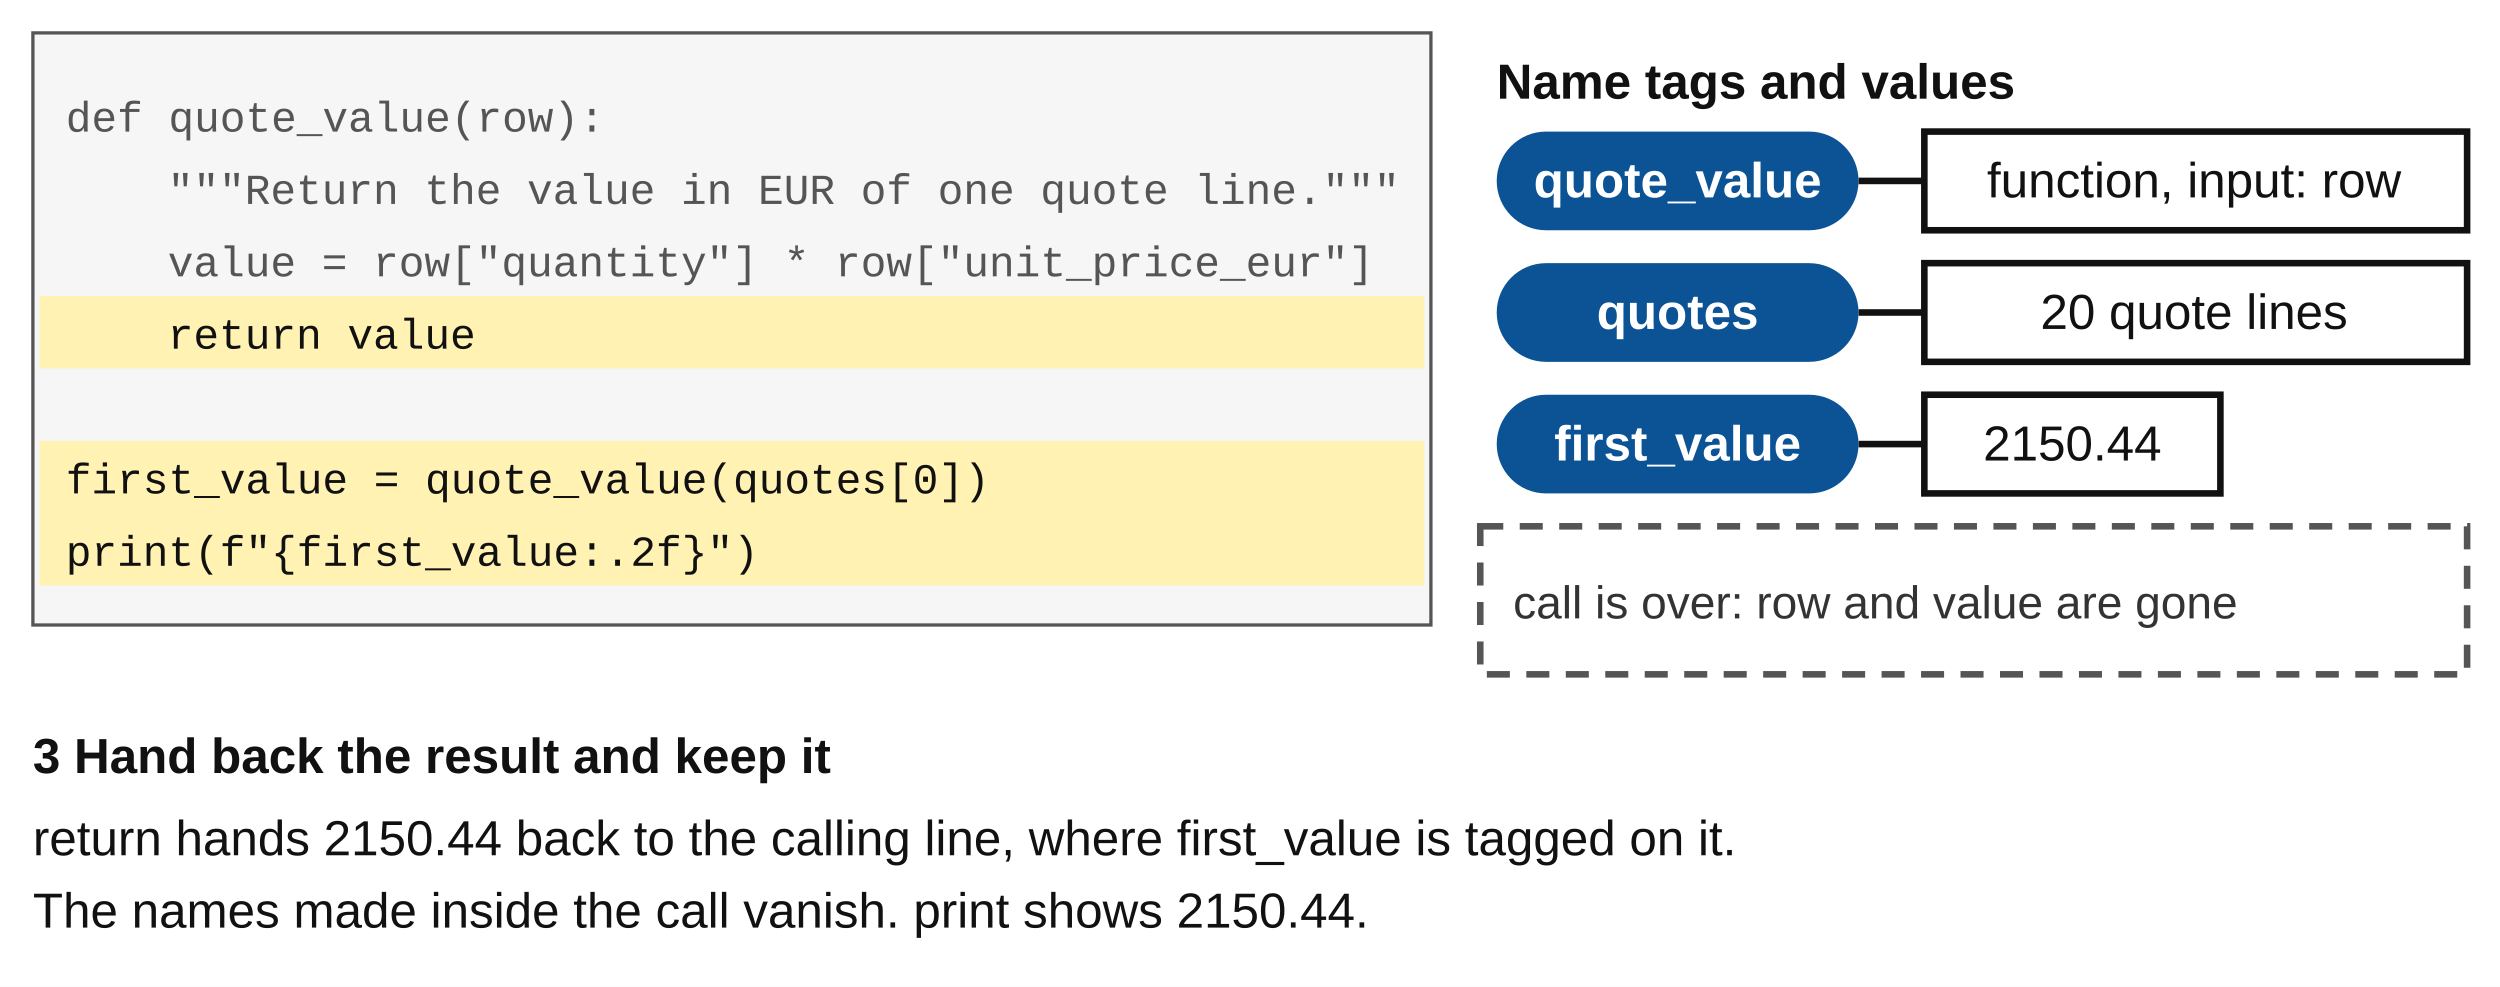
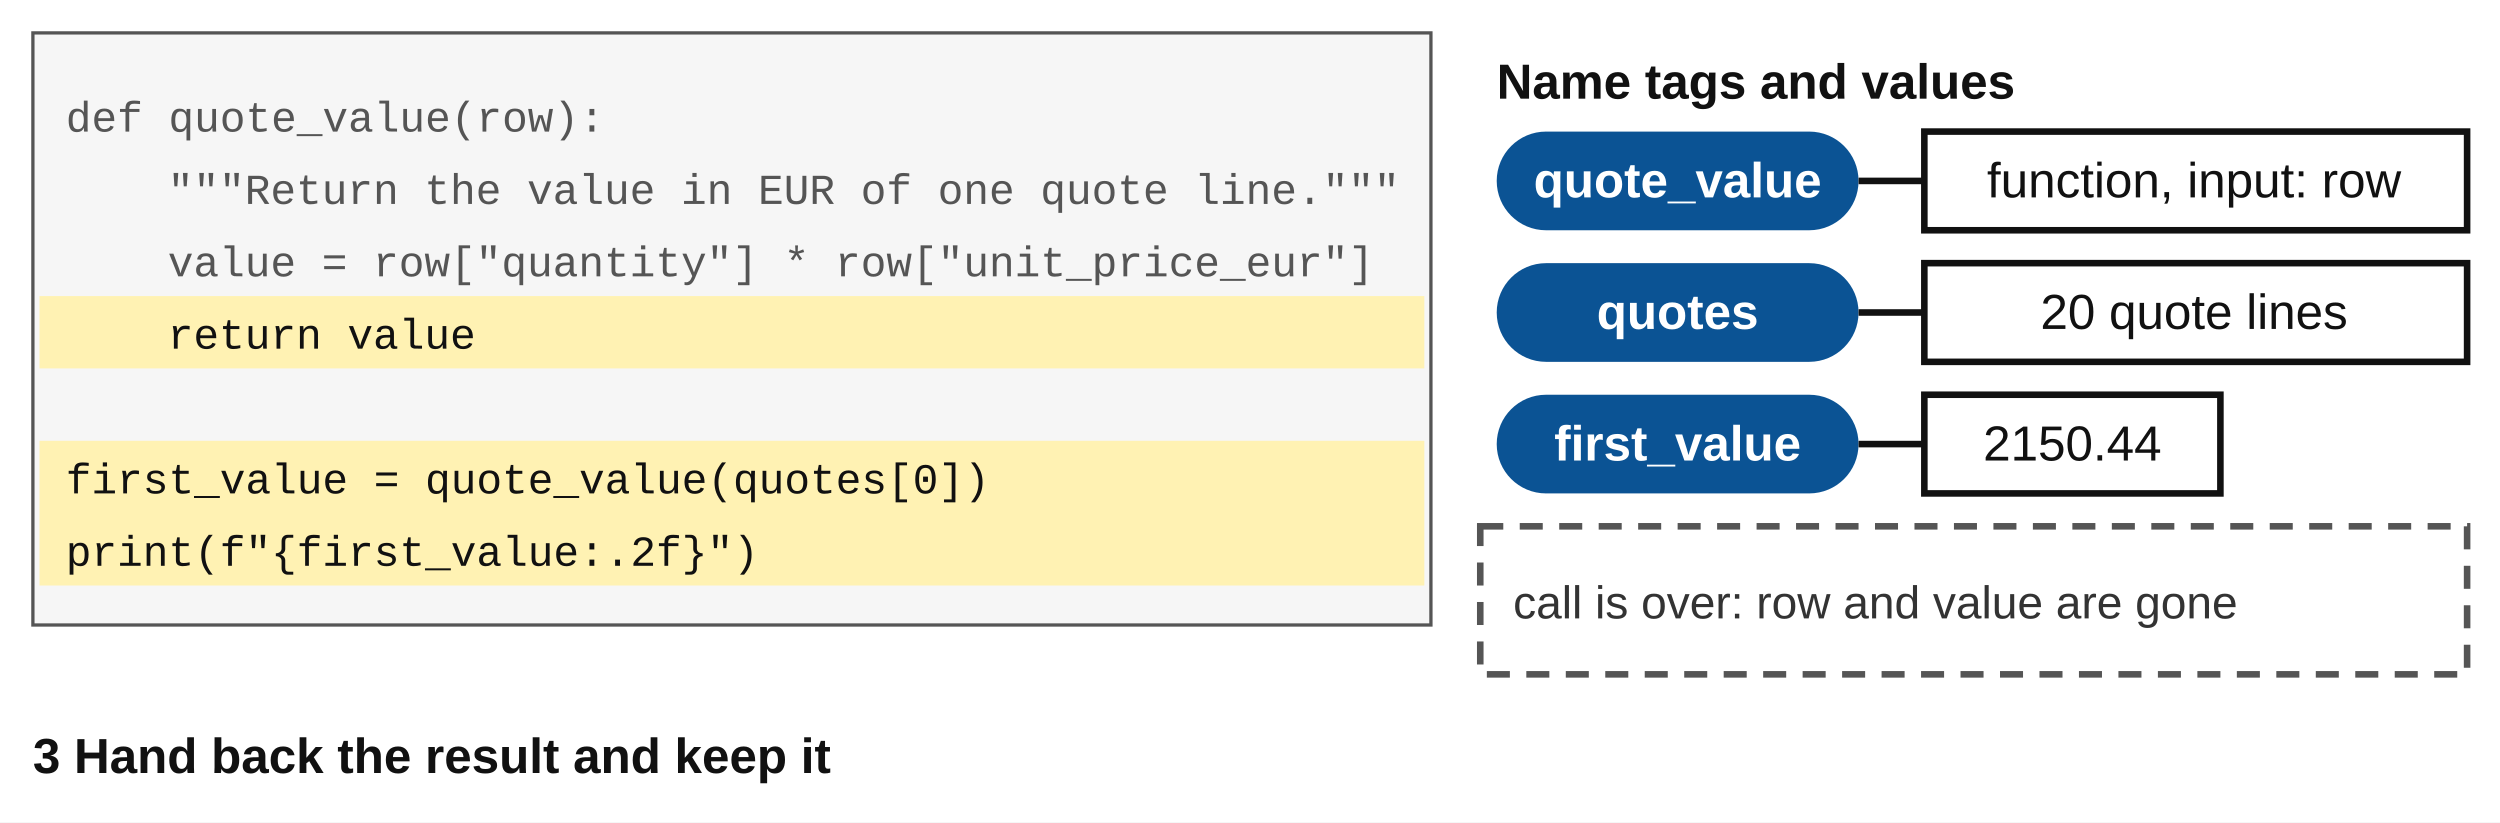
- <svg xmlns="http://www.w3.org/2000/svg" viewBox="0 0 760 300" width="760" height="300" role="img" aria-labelledby="t d" font-family="Arial, Helvetica, sans-serif" font-size="15">
-   <rect width="760" height="300" fill="#ffffff" />
+ <svg xmlns="http://www.w3.org/2000/svg" viewBox="0 0 760 250" width="760" height="250" role="img" aria-labelledby="t d" font-family="Arial, Helvetica, sans-serif" font-size="15">
+   <rect width="760" height="250" fill="#ffffff" />
  <rect x="10" y="10" width="425" height="180" fill="#f6f6f6" stroke="#555" />
  <rect x="12" y="90" width="421" height="22" fill="#fff2b3" />
  <rect x="12" y="134" width="421" height="44" fill="#fff2b3" />
  <g font-family="Courier New, monospace" font-size="13" fill="#111">
    <text x="20" y="40" fill="#555">def quote_value(row):</text>
    <text x="51" y="62" fill="#555">"""Return the value in EUR of one quote line."""</text>
    <text x="51" y="84" fill="#555">value = row["quantity"] * row["unit_price_eur"]</text>
    <text x="51" y="106">return value</text>
    <text x="20" y="150">first_value = quote_value(quotes[0])</text>
    <text x="20" y="172">print(f"{first_value:.2f}")</text>
  </g>
  <text x="455" y="30" font-weight="bold" fill="#111">Name tags and values</text>
  <rect x="455" y="40" width="110" height="30" rx="15" fill="#0b5394" />
  <text x="510" y="60" fill="#ffffff" text-anchor="middle" font-weight="bold">quote_value</text>
  <line x1="565" y1="55" x2="585" y2="55" stroke="#111" stroke-width="2" />
  <rect x="585" y="40" width="165" height="30" fill="#ffffff" stroke="#111" stroke-width="2" />
  <text x="667" y="60" fill="#111" text-anchor="middle">function, input: row</text>
  <rect x="455" y="80" width="110" height="30" rx="15" fill="#0b5394" />
  <text x="510" y="100" fill="#ffffff" text-anchor="middle" font-weight="bold">quotes</text>
  <line x1="565" y1="95" x2="585" y2="95" stroke="#111" stroke-width="2" />
  <rect x="585" y="80" width="165" height="30" fill="#ffffff" stroke="#111" stroke-width="2" />
  <text x="667" y="100" fill="#111" text-anchor="middle">20 quote lines</text>
  <rect x="455" y="120" width="110" height="30" rx="15" fill="#0b5394" />
  <text x="510" y="140" fill="#ffffff" text-anchor="middle" font-weight="bold">first_value</text>
  <line x1="565" y1="135" x2="585" y2="135" stroke="#111" stroke-width="2" />
  <rect x="585" y="120" width="90" height="30" fill="#ffffff" stroke="#111" stroke-width="2" />
  <text x="630" y="140" fill="#111" text-anchor="middle">2150.44</text>
  <rect x="450" y="160" width="300" height="45" fill="none" stroke="#555" stroke-width="2" stroke-dasharray="7 5" />
  <text x="460" y="188" fill="#333" font-size="14">call is over: row and value are gone</text>
  <text x="10" y="235" fill="#111" font-weight="bold">3 Hand back the result and keep it</text>
-   <text x="10" y="260" fill="#111">return hands 2150.44 back to the calling line, where first_value is tagged on it.</text>
-   <text x="10" y="282" fill="#111">The names made inside the call vanish. print shows 2150.44.</text>
</svg>
